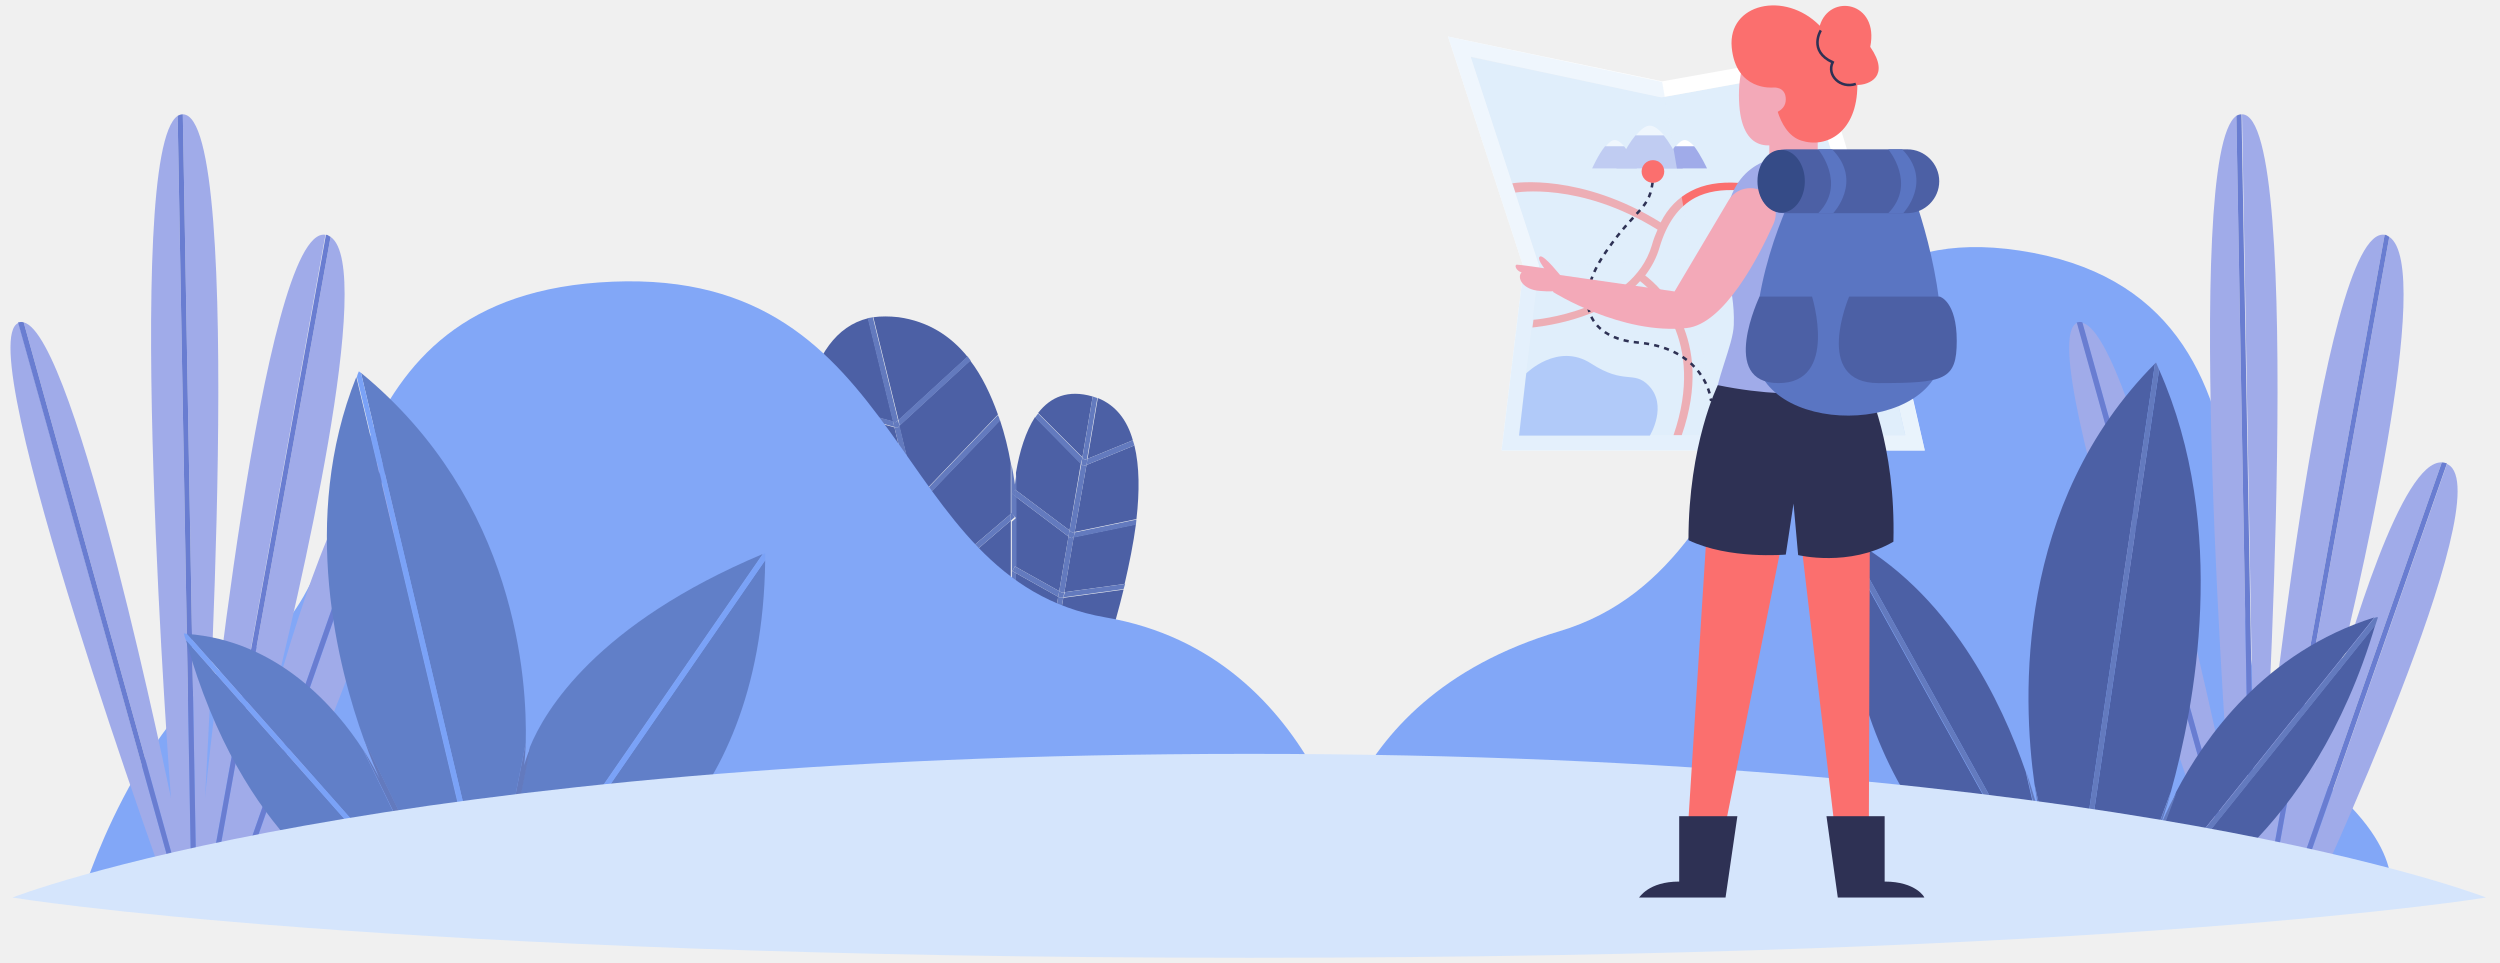
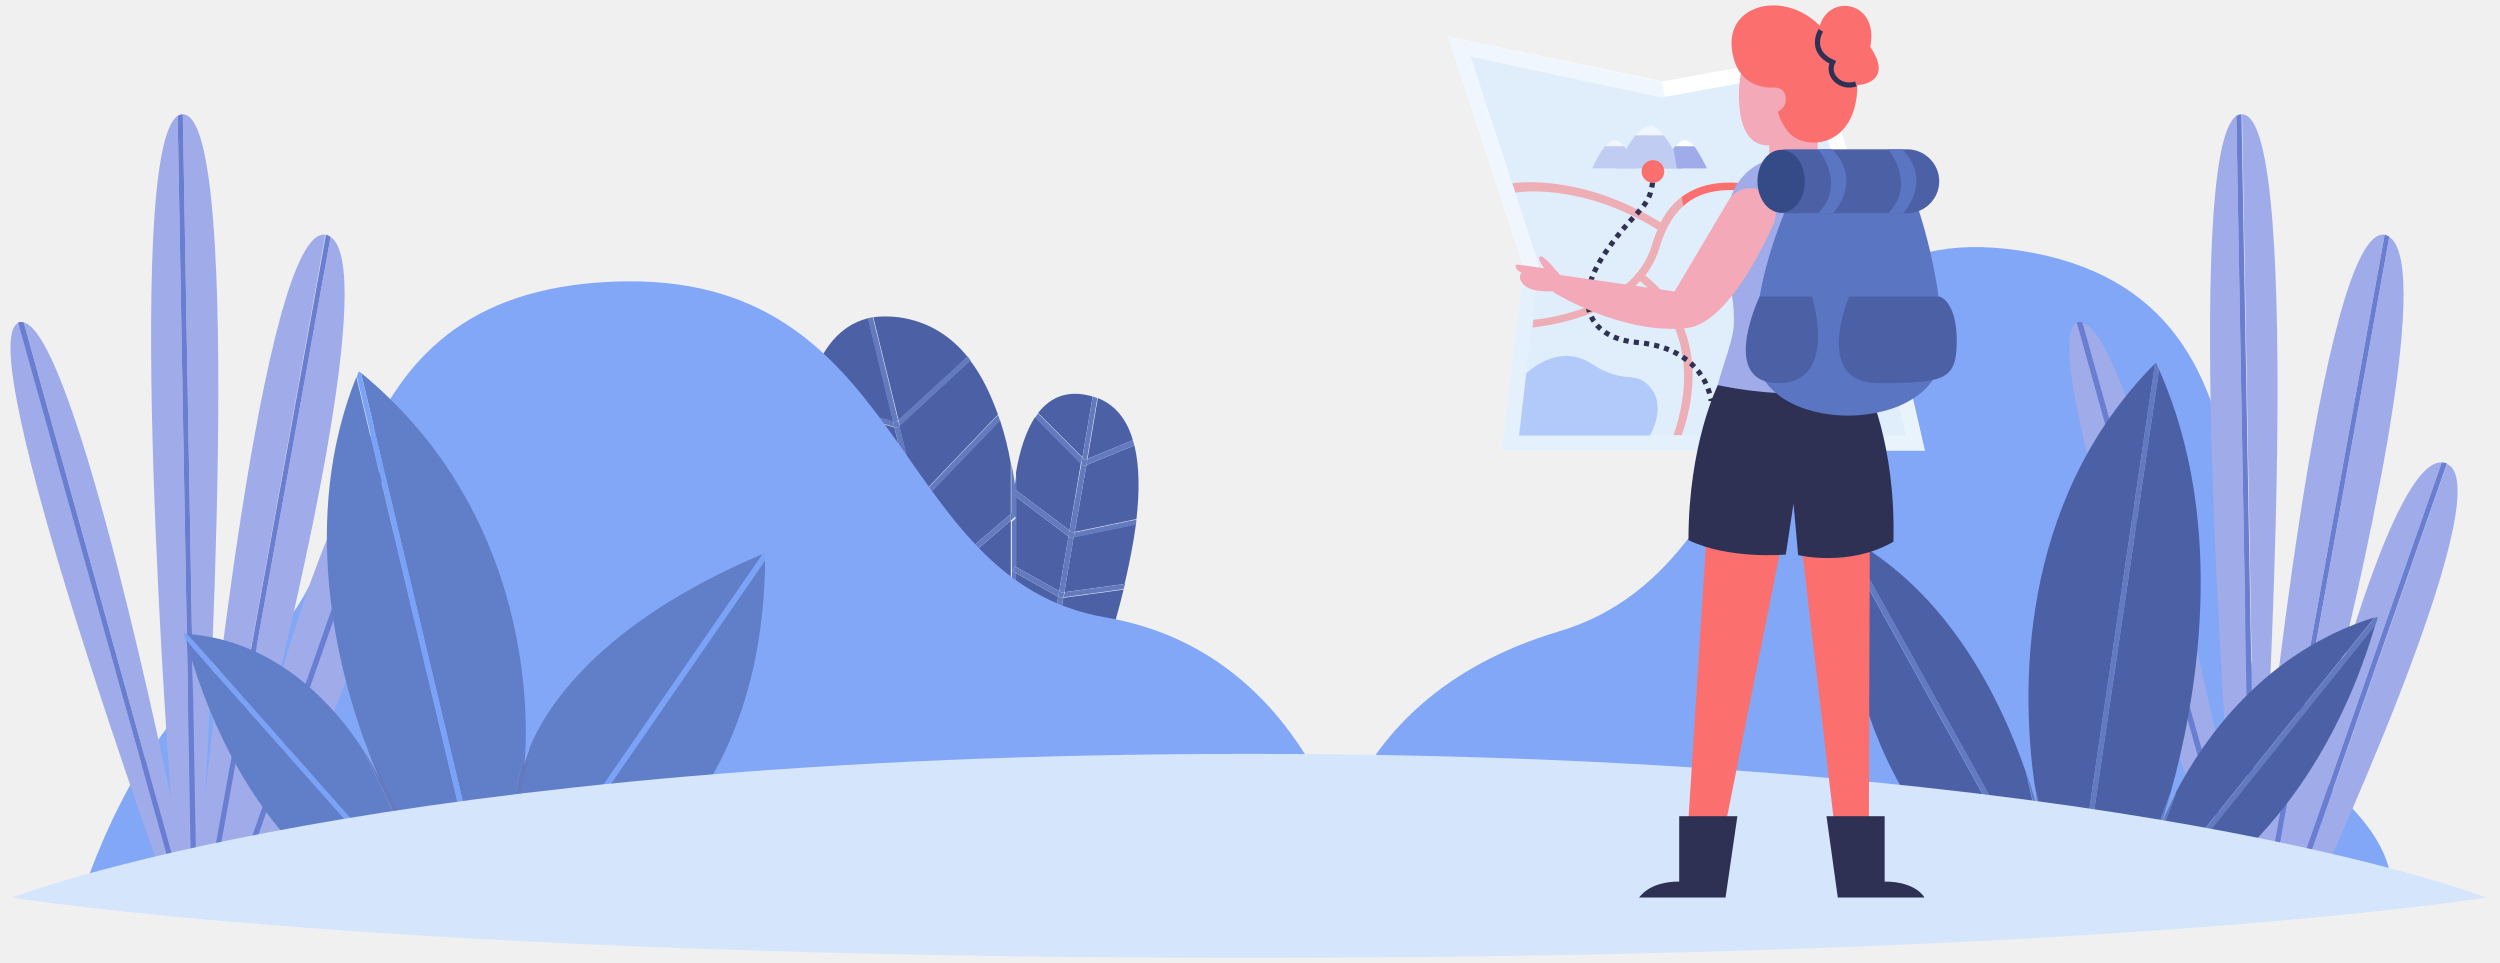
<svg xmlns="http://www.w3.org/2000/svg" version="1.1" id="OBJECTS" x="0px" y="0px" viewBox="0 0 485.5 186.9" style="enable-background:new 0 0 485.5 186.9;" xml:space="preserve">
  <style type="text/css">
	.st0{fill:#4C60A5;}
	.st1{fill:#637ABE;}
	.st2{fill:#82A7F7;}
	.st3{fill:#A0ABE9;}
	.st4{fill:#697DD1;}
	.st5{fill:#617FC8;}
	.st6{fill:#7AA2F7;}
	.st7{fill:#D5E5FC;}
	.st8{fill:#FB6F6E;}
	.st9{fill:#E0EEFB;}
	.st10{fill:#FFFFFF;}
	.st11{fill:#F3A9B8;}
	.st12{opacity:0.7;fill:#E0EEFB;}
	.st13{opacity:0.5;fill:#E0EEFB;}
- 	.st14{fill:none;stroke:#2E3154;stroke-width:0.5;stroke-miterlimit:10;}
- 	.st15{fill:none;stroke:#2E3154;stroke-width:0.5;stroke-miterlimit:10;stroke-dasharray:1.001,1.001;}
+ 	.st14{fill:none;stroke:#2E3154;strokeWidth:0.5;stroke-miterlimit:10;}
+ 	.st15{fill:none;stroke:#2E3154;strokeWidth:0.5;stroke-miterlimit:10;stroke-dasharray:1.001,1.001;}
	.st16{fill:#2E3154;}
	.st17{fill:#5A75C2;}
	.st18{fill:#354B87;}
</style>
  <g>
    <g>
      <path class="st0" d="M212.2,77c-4.8-1.4-8.2,0.1-10.6,3.2l8.6,8.6L212.2,77z" />
      <path class="st0" d="M200.9,148.3l6.5-2c0,0,3.8-8.8,7.4-20.1l-10.3,1.3L200.9,148.3z" />
      <polygon class="st0" points="197.3,124.3 197.3,149.4 199.8,148.7 203.5,127.4   " />
      <path class="st0" d="M207.7,103l2.2-13l-8.9-9c-1.8,2.8-3,6.6-3.7,10.8v3.4L207.7,103z" />
      <path class="st0" d="M204.7,126.5l10.5-1.3c1.1-3.4,2.1-7,3-10.7l-11.7,1.6L204.7,126.5z" />
      <polygon class="st0" points="207.5,104.2 197.3,96.5 197.3,110.1 205.7,114.8   " />
      <path class="st0" d="M220,85.5c-1.1-3.9-3.3-6.8-6.8-8.2l-2,11.8L220,85.5z" />
      <path class="st0" d="M208.7,103.3l12-2.5c0.6-5.3,0.6-10.2-0.4-14.3l-9.3,3.8L208.7,103.3z" />
      <polygon class="st0" points="188.1,137.9 196.3,130.6 196.3,115.8 185.1,125.5   " />
      <path class="st0" d="M206.7,115l11.7-1.6c0.9-3.9,1.7-7.8,2.2-11.6l-12.1,2.5L206.7,115z" />
      <polygon class="st0" points="205.5,115.9 197.3,111.3 197.3,123.2 203.7,126.4   " />
      <path class="st0" d="M181.1,113.6l-23.4-1.4c1,4.6,2.2,9.2,3.7,13.6l22.4-0.9L181.1,113.6z" />
      <path class="st0" d="M177.5,98.4l-22-3c0.3,5.1,1,10.4,2.1,15.7l23.3,1.4L177.5,98.4z" />
      <path class="st0" d="M168.6,61.8c-6.2,1.5-10.1,7.3-11.9,15.5l16.8,4.6L168.6,61.8z" />
      <path class="st0" d="M178.1,96.9l15.7-16.4c-1.4-3.9-3.1-7.5-5.4-10.5l-13.8,12.7L178.1,96.9z" />
      <path class="st0" d="M184.1,125.8l-22.3,0.9c1.5,4.3,3.2,8.5,5.1,12.4l20.3-0.8L184.1,125.8z" />
      <path class="st0" d="M167.4,140.1c2.9,5.9,6.3,11.2,10.1,15.4l12.9-3.9l-3-12.2L167.4,140.1z" />
      <polygon class="st0" points="184.8,124.4 196.3,114.5 196.3,101.1 182.1,113.3   " />
      <path class="st0" d="M181.8,112.2l14.5-12.4V90c-0.5-2.9-1.2-5.7-2.1-8.4l-15.8,16.4L181.8,112.2z" />
      <polygon class="st0" points="188.4,139 191.3,151.3 196.3,149.7 196.3,132   " />
      <path class="st0" d="M187.9,69.3c-3.3-4.1-7.7-6.9-13.4-7.7c-1.8-0.2-3.4-0.2-4.9,0l4.9,20L187.9,69.3z" />
      <path class="st0" d="M173.7,83l-17.3-4.7c-1,4.8-1.3,10.3-1,16.2l21.8,2.9L173.7,83z" />
      <polygon class="st1" points="188,139.3 187.4,139.3 190.4,151.5 191.3,151.3 188.4,139   " />
      <path class="st1" d="M174,82l0.4-0.4l-4.9-20c-0.3,0.1-0.7,0.1-1,0.2l4.9,20.1L174,82z" />
      <polygon class="st1" points="188.1,137.9 185.1,125.5 184.7,125.8 184.1,125.8 187.2,138.3 187.6,138.3   " />
      <polygon class="st1" points="184.8,124.4 182.1,113.3 181.7,113.6 181.1,113.6 183.9,124.8 184.3,124.8   " />
      <polygon class="st1" points="178.1,96.9 174.7,82.7 174.3,83.1 173.7,83 177.2,97.3 177.7,97.4   " />
      <polygon class="st1" points="181.8,112.2 178.4,98.1 178,98.4 177.5,98.4 180.9,112.5 181.4,112.6   " />
      <polygon class="st1" points="207.5,104.2 205.7,114.8 206.2,115.1 206.7,115 208.5,104.4 208,104.5   " />
      <polygon class="st1" points="205.5,115.9 203.7,126.4 204.2,126.6 204.7,126.5 206.5,116 206,116.1   " />
      <path class="st1" d="M210.6,89.3l0.5-0.2l2-11.8c-0.3-0.1-0.6-0.2-0.9-0.3c0,0,0,0,0,0l-2,11.9L210.6,89.3z" />
      <polygon class="st1" points="204,127.6 203.5,127.4 199.8,148.7 200.9,148.3 204.5,127.6   " />
      <polygon class="st1" points="210,90.1 207.7,103 208.2,103.4 208.7,103.3 211,90.3 210.4,90.5   " />
      <path class="st1" d="M173.4,81.8l-16.8-4.6c-0.1,0.3-0.1,0.7-0.2,1l17.3,4.7L173.4,81.8z" />
      <path class="st1" d="M174.7,82.7l13.8-12.7c-0.2-0.3-0.4-0.5-0.6-0.8l-13.4,12.3L174.7,82.7z" />
      <polygon class="st1" points="174.7,82.7 174.4,81.6 174,82 173.4,81.8 173.7,83 174.3,83.1   " />
      <path class="st1" d="M177.2,97.3l-21.8-2.9c0,0.3,0,0.7,0.1,1l22,3L177.2,97.3z" />
      <path class="st1" d="M178.4,98.1l15.8-16.4c-0.1-0.4-0.2-0.7-0.4-1.1l-15.7,16.4L178.4,98.1z" />
      <polygon class="st1" points="178.4,98.1 178.1,96.9 177.7,97.4 177.2,97.3 177.5,98.4 178,98.4   " />
      <polygon class="st1" points="182.1,113.3 196.3,101.1 196.3,99.8 181.8,112.2   " />
      <path class="st1" d="M180.9,112.5l-23.3-1.4c0.1,0.3,0.1,0.7,0.2,1l23.4,1.4L180.9,112.5z" />
      <polygon class="st1" points="182.1,113.3 181.8,112.2 181.4,112.6 180.9,112.5 181.1,113.6 181.7,113.6   " />
      <path class="st1" d="M196.6,124l0.4-0.9l0.3,0.1v-11.9l-0.7-0.4l0.5-0.9l0.3,0.1V96.5l-0.8-0.6l0.6-0.8l0.2,0.2v-3.4    c-0.1,0.7-0.2,1.4-0.3,2.2c-0.2-1.3-0.4-2.7-0.7-4v9.8l0.2-0.1l0.7,0.8l-0.8,0.7v13.4l0.2-0.1l0.7,0.8l-0.8,0.7v14.8l0.2-0.1    l0.7,0.8l-0.8,0.7v17.8l1-0.3v-25.1L196.6,124z" />
      <polygon class="st1" points="197.1,100.4 196.5,99.6 196.3,99.8 196.3,101.1   " />
      <path class="st1" d="M211.2,89.1l-0.2,1.2l9.3-3.8c-0.1-0.3-0.2-0.7-0.3-1L211.2,89.1z" />
      <path class="st1" d="M210.2,88.9l-8.6-8.6c-0.2,0.3-0.4,0.5-0.6,0.8l8.9,9L210.2,88.9z" />
      <polygon class="st1" points="210.2,88.9 210,90.1 210.4,90.5 211,90.3 211.2,89.1 210.6,89.3   " />
      <path class="st1" d="M208.5,104.4l12.1-2.5c0-0.4,0.1-0.7,0.1-1l-12,2.5L208.5,104.4z" />
      <polygon class="st1" points="207.7,103 197.3,95.2 197.3,96.5 207.5,104.2   " />
      <polygon class="st1" points="207.7,103 207.5,104.2 208,104.5 208.5,104.4 208.7,103.3 208.2,103.4   " />
      <polygon class="st1" points="197.1,95.1 196.5,95.9 197.3,96.5 197.3,95.2   " />
      <polygon class="st1" points="205.7,114.8 197.3,110.1 197.3,111.3 205.5,115.9   " />
      <path class="st1" d="M206.5,116l11.7-1.6c0.1-0.3,0.2-0.7,0.3-1l-11.7,1.6L206.5,116z" />
      <polygon class="st1" points="205.7,114.8 205.5,115.9 206,116.1 206.5,116 206.7,115 206.2,115.1   " />
      <polygon class="st1" points="197.1,110 196.6,110.9 197.3,111.3 197.3,110.1   " />
      <path class="st1" d="M204.5,127.6l10.3-1.3c0.1-0.3,0.2-0.7,0.3-1.1l-10.5,1.3L204.5,127.6z" />
      <polygon class="st1" points="197.3,123.2 197.3,124.3 203.5,127.4 203.7,126.4   " />
      <polygon class="st1" points="203.7,126.4 203.5,127.4 204,127.6 204.5,127.6 204.7,126.5 204.2,126.6   " />
      <polygon class="st1" points="197,123.1 196.6,124 197.3,124.3 197.3,123.2   " />
      <path class="st1" d="M183.9,124.8l-22.4,0.9c0.1,0.3,0.2,0.7,0.3,1l22.3-0.9L183.9,124.8z" />
      <polygon class="st1" points="185.1,125.5 196.3,115.8 196.3,114.5 184.8,124.4   " />
      <polygon class="st1" points="185.1,125.5 184.8,124.4 184.3,124.8 183.9,124.8 184.1,125.8 184.7,125.8   " />
      <polygon class="st1" points="197.1,115.1 196.5,114.3 196.3,114.5 196.3,115.8   " />
      <polygon class="st1" points="188.4,139 196.3,132 196.3,130.6 188.1,137.9   " />
      <path class="st1" d="M187.2,138.3l-20.3,0.8c0.2,0.3,0.3,0.7,0.5,1l20-0.8L187.2,138.3z" />
      <polygon class="st1" points="187.6,138.3 187.2,138.3 187.4,139.3 188,139.3 188.4,139 188.1,137.9   " />
      <polygon class="st1" points="197.2,131.2 196.5,130.5 196.3,130.6 196.3,132   " />
    </g>
    <path class="st2" d="M264.4,174.8c0,0-7-47.6-49.7-54.9c-42.6-7.3-37.5-67.6-95.7-65.2c-58.3,2.4-46.3,58.4-69.4,71   c-23.2,12.6-33.9,49-33.9,49H264.4z" />
    <path class="st2" d="M257.1,174.8c0,0,0-38.6,45.7-52.2c45.7-13.6,34.8-84.3,92-73.5c57.2,10.9,29.4,83.3,51.7,99.1   c22.3,15.8,17.4,26.6,17.4,26.6H257.1z" />
    <g>
      <path class="st3" d="M33.2,175l1.7,0L3.6,62.7C-6.2,66.6,33.2,175,33.2,175z" />
      <path class="st3" d="M44.5,175.2l29.9-85.4c-7.7-0.4-17.7,33-22.4,50.3c-1.6,6.3-2.6,10.1-2.6,10.1s1-4.1,2.6-10.1    C58.2,115.1,73,52,64.2,46L40.9,175.1L44.5,175.2z" />
      <path class="st3" d="M37.2,175.1L34.5,22.5C23.7,29.8,33.2,155,33.2,155S14.8,65.1,4.6,62.6L35.9,175L37.2,175.1z" />
      <path class="st3" d="M52,140.1c-1.6,6-2.6,10.1-2.6,10.1S50.4,146.4,52,140.1z" />
      <path class="st3" d="M39.9,175.1L63.2,45.6C51,43.5,39.8,155,39.8,155s8.1-132.8-4.3-132.8c0,0,0,0,0,0l2.7,152.9L39.9,175.1z" />
      <path class="st3" d="M48.9,175.3c0,0,37.2-79.5,26.7-85.1c-0.1,0-0.1-0.1-0.2-0.1l-29.8,85.2L48.9,175.3z" />
      <path class="st4" d="M35.9,175L4.6,62.6c-0.3-0.1-0.6-0.1-1,0c0,0,0,0-0.1,0L34.9,175L35.9,175z" />
      <path class="st4" d="M38.2,175.1L35.5,22.2c-0.3,0-0.7,0.1-1,0.3l2.7,152.6L38.2,175.1z" />
      <path class="st4" d="M40.9,175.1L64.2,46c-0.2-0.1-0.3-0.2-0.5-0.3c-0.1-0.1-0.3-0.1-0.4-0.1L39.9,175.1L40.9,175.1z" />
      <path class="st4" d="M45.6,175.2L75.4,90c-0.3-0.1-0.6-0.2-1-0.2l-29.9,85.4L45.6,175.2z" />
    </g>
    <g>
      <path class="st3" d="M439.7,175.1l23.4-129.5C450.8,43.5,439.7,155,439.7,155s8.1-132.8-4.3-132.8c0,0,0,0,0,0l2.7,152.9    L439.7,175.1z" />
      <path class="st3" d="M444.3,175.2l29.9-85.4c-7.7-0.4-17.7,33-22.4,50.3c-1.6,6.3-2.6,10.1-2.6,10.1s1-4.1,2.6-10.1    c6.3-25,21.1-88.2,12.2-94.1l-23.3,129.2L444.3,175.2z" />
      <path class="st3" d="M451.8,140.1c-1.6,6-2.6,10.1-2.6,10.1S450.2,146.4,451.8,140.1z" />
      <path class="st3" d="M448.7,175.3c0,0,37.2-79.5,26.7-85.1c-0.1,0-0.1-0.1-0.2-0.1l-29.8,85.2L448.7,175.3z" />
      <path class="st3" d="M433,175l1.7,0L403.4,62.7C393.6,66.6,433,175,433,175z" />
      <path class="st3" d="M437,175.1l-2.7-152.6C423.6,29.8,433,155,433,155s-18.3-89.9-28.6-92.3L435.8,175L437,175.1z" />
      <path class="st4" d="M435.8,175L404.4,62.6c-0.3-0.1-0.6-0.1-1,0c0,0,0,0-0.1,0L434.7,175L435.8,175z" />
      <path class="st4" d="M438,175.1l-2.7-152.9c-0.3,0-0.7,0.1-1,0.3l2.7,152.6L438,175.1z" />
      <path class="st4" d="M440.7,175.1L464,46c-0.2-0.1-0.3-0.2-0.5-0.3c-0.1-0.1-0.3-0.1-0.4-0.1l-23.4,129.5L440.7,175.1z" />
      <path class="st4" d="M445.4,175.2L475.2,90c-0.3-0.1-0.6-0.2-1-0.2l-29.9,85.4L445.4,175.2z" />
    </g>
    <g>
      <path class="st5" d="M70.1,72.4l24.2,101.8l1.9,0l5.9-29.9C102.4,132.2,100.4,97.3,70.1,72.4z" />
      <path class="st5" d="M69.7,174.4l10.7-0.1l-44.3-50C47.1,163.8,69.7,174.4,69.7,174.4z" />
      <path class="st5" d="M36.3,123.1l45.4,51.2l2.8,0l-14-28.7C65.2,137.4,54,124.4,36.3,123.1z" />
      <path class="st5" d="M70.7,143.7l14.9,30.6l7.6-0.1l-24-101C58.1,100.9,65.7,129.9,70.7,143.7z" />
      <path class="st5" d="M113.9,174c0,0,34.1-13.2,34.7-65.2l-45.1,65.3L113.9,174z" />
      <path class="st5" d="M102.9,145.1l-5.8,29l5.1,0l45.9-66.5C115.8,121.2,105.8,138,102.9,145.1z" />
      <path class="st6" d="M35.7,123c0.1,0.4,0.2,0.9,0.4,1.3l44.3,50l1.3,0l-45.4-51.2C36.1,123.1,35.9,123,35.7,123z" />
      <path class="st6" d="M69.7,72.1c-0.2,0.4-0.3,0.7-0.4,1.1l24,101l1,0L70.1,72.4C69.9,72.3,69.8,72.2,69.7,72.1z" />
      <path class="st6" d="M148.2,107.6l-45.9,66.5l1.2,0l45.1-65.3c0-0.5,0-0.9,0-1.4C148.5,107.5,148.4,107.5,148.2,107.6z" />
      <path class="st1" d="M73.7,151.2c0.2,0.5,0.3,0.7,0.3,0.7S73.9,151.6,73.7,151.2z" />
      <path class="st1" d="M73.7,151.2c0.2,0.5,0.3,0.7,0.3,0.7S73.9,151.6,73.7,151.2c-0.5-1-1.6-3.1-3.2-5.7l14,28.7l1.1,0l-14.9-30.6    C72,147.4,73.2,150,73.7,151.2z" />
      <path class="st1" d="M101.8,148.6c0,0,0.2-1.6,0.3-4.3l-5.9,29.9l1,0l5.8-29C102.1,147.3,101.8,148.6,101.8,148.6z" />
    </g>
    <g>
      <path class="st0" d="M395.1,152.3l5.3,23.4h2.6l15.5-105.1C391.4,97.9,392.7,135.3,395.1,152.3z" />
      <path class="st0" d="M358.5,104.2l39.6,71.5h1.2l-5.9-25.8C388.8,136.5,378.6,114.8,358.5,104.2z" />
      <path class="st0" d="M391,175.7h5.9l-39.3-70.9C358.1,159.7,391,175.7,391,175.7z" />
      <path class="st0" d="M422,175.7c0,0,27-12.6,39.3-54.4l-43.7,54.4H422z" />
      <path class="st0" d="M422.6,153.8l-8.2,21.9h1.9l44.8-55.8C439.8,126.6,428.1,143.3,422.6,153.8z" />
      <path class="st0" d="M419.3,71.8L404,175.7h9.4l8.2-22C426.1,137.6,433,102.6,419.3,71.8z" />
      <path class="st1" d="M357.7,103.8c0,0.3,0,0.7,0,1l39.3,70.9h1.1l-39.6-71.5C358.2,104.1,358,103.9,357.7,103.8z" />
      <path class="st1" d="M418.7,70.4c-0.1,0.1-0.1,0.1-0.2,0.2L403,175.7h1l15.3-103.9C419.1,71.3,418.9,70.9,418.7,70.4z" />
      <path class="st1" d="M461.1,120l-44.8,55.8h1.3l43.7-54.4c0.2-0.5,0.3-1,0.5-1.5C461.6,119.8,461.4,119.9,461.1,120z" />
      <path class="st1" d="M396.2,159c0.4,1.6,0.6,2.5,0.6,2.5S396.5,160.6,396.2,159c-0.5-2-1.4-5.2-2.7-9.1l5.9,25.8h1l-5.3-23.4    C395.5,155.1,395.9,157.4,396.2,159z" />
      <path class="st1" d="M396.2,159c0.3,1.6,0.6,2.5,0.6,2.5S396.6,160.5,396.2,159z" />
      <path class="st1" d="M419.3,161.1c-0.4,1.1-0.6,1.8-0.6,1.8S418.9,162.2,419.3,161.1c0.5-1.5,1.4-4,2.3-7.3l-8.2,22h1.1l8.2-21.9    C421,156.9,419.9,159.5,419.3,161.1z" />
      <path class="st1" d="M419.3,161.1c-0.4,1.1-0.6,1.8-0.6,1.8S418.9,162.3,419.3,161.1z" />
    </g>
    <path class="st7" d="M242.6,146.4c-169.1,0-240.2,27.9-240.2,27.9S73.5,186,242.6,186s240.2-11.7,240.2-11.7   S411.7,146.4,242.6,146.4z" />
    <g>
      <g>
        <polygon class="st8" points="333,78.8 327.2,170.1 333.1,170.1 348.4,93.6 357.4,170.1 362.9,170.1 363.2,78.8    " />
      </g>
      <g>
        <polygon class="st9" points="298.9,51.7 298.8,52.4 294.9,84.5 370,84.5 362.8,52.8 350.9,13.8 323.3,18.8 322.7,18.9      322.1,18.8 285.6,11.1 298.7,51.1    " />
        <path class="st10" d="M373.8,87.5L365.7,52L353,10.4l-30.2,5.4l-41.6-8.7L295.9,52l-4.3,35.5H373.8z M322.1,18.8l0.6,0.1l0.6-0.1     l27.6-5l11.9,39l7.2,31.7h-75.1l3.9-32.2l0.1-0.7l-0.2-0.6l-13.1-40L322.1,18.8z" />
      </g>
      <path class="st11" d="M348.3,36.7L348.3,36.7c-2.6,0-4.7-2.1-4.7-4.7v-7.8h9.4V32C353,34.6,350.9,36.7,348.3,36.7z" />
      <polygon class="st12" points="364.5,48 328.6,50.2 295.9,52 291.6,87.5 373.8,87.5   " />
      <g>
        <g>
          <g>
            <g>
              <path class="st10" d="M320.4,24.4c-0.9,0-1.8,0.8-2.7,1.9h5.5C322.2,25.2,321.3,24.4,320.4,24.4z" />
            </g>
            <g>
              <path class="st3" d="M326.8,32.7c0,0-1.7-3.9-3.7-6.4h-5.5c-2,2.4-3.7,6.4-3.7,6.4H326.8z" />
            </g>
          </g>
          <g>
            <g>
              <path class="st10" d="M313.6,27.2c-0.6,0-1.2,0.5-1.8,1.3h3.7C314.8,27.7,314.2,27.2,313.6,27.2z" />
            </g>
            <g>
              <path class="st3" d="M317.9,32.7c0,0-1.2-2.6-2.5-4.3h-3.7c-1.3,1.6-2.5,4.3-2.5,4.3H317.9z" />
            </g>
          </g>
          <g>
            <g>
              <path class="st10" d="M327.2,27.2c-0.6,0-1.2,0.5-1.8,1.3h3.7C328.4,27.7,327.7,27.2,327.2,27.2z" />
            </g>
            <g>
              <path class="st3" d="M331.5,32.7c0,0-1.2-2.6-2.5-4.3h-3.7c-1.3,1.6-2.5,4.3-2.5,4.3H331.5z" />
            </g>
          </g>
        </g>
        <path class="st8" d="M328.4,37.1c-2.5,1.3-4.5,3.3-5.9,6.1c-15.5-9.6-28.3-7.7-28.8-7.6l0.6,1.8c0.1,0,12.5-2.2,27.6,7.2     c-0.4,0.9-0.8,1.9-1.1,3c-3.8,12.9-22.8,14.5-23,14.5l-0.2,1.5c0.7-0.1,13.8-1.2,20.9-9c2.5,1.9,12.9,11.3,6.5,29.9h1.6     c6.6-19-4.2-28.8-7.1-31c1.2-1.6,2.2-3.4,2.8-5.5c1.4-4.7,3.7-7.9,6.9-9.6c4.6-2.4,11.4-1.9,21.2,1.5l0.5-1.4     C340.5,35,333.4,34.5,328.4,37.1z" />
        <g>
          <g>
            <path class="st2" d="M296.4,72.5c0,0,6.1-6.1,12.6-1.9c6.5,4.2,8.2,1.3,11.1,4.2c3.9,3.9,0.3,9.8,0.3,9.8h-25.4L296.4,72.5z" />
          </g>
        </g>
      </g>
      <polygon class="st13" points="322.8,15.9 329,52.5 333,87.5 291.6,87.5 295.9,52 281.2,7.1   " />
      <path class="st11" d="M351.6,42.4l9.4,19.2c0.6,1.3,1.8,2.2,3.2,2.6l0,0c3.1,0.7,6.1-1.9,5.8-5.1c-1.1-9.7-9.6-22.9-9.6-22.9    L351.6,42.4z" />
      <g>
        <g>
          <path class="st14" d="M332.3,77.9c0,0,0-0.2-0.1-0.5" />
          <path class="st15" d="M332,76.4c-0.8-2.9-3.8-9-14.1-9.9c-8.8-0.8-13.1-7.3-6.1-17.5c6.7-9.8,9.1-7.9,9.3-16.1" />
          <path class="st14" d="M321.1,32.3c0-0.2,0-0.3,0-0.5" />
        </g>
      </g>
      <circle class="st8" cx="321" cy="33.3" r="2.2" />
      <path class="st11" d="M344.6,6c0,0-6.9,1.3-6.9,12.5c0,11.2,6.1,10.9,10.5,8.1c4.4-2.8,6.4-9.7,3.4-16.2C348.6,4,344.6,6,344.6,6z    " />
      <path class="st3" d="M347.7,30.4c0,0-10.5-0.7-12.4,11.1c-1.5,9.6,1.7,13.5,1.4,21.6c-0.1,3.9-3.7,11-3.7,15.7    c10.6,0,30.3,0,30.3,0s-0.8-4.9-3.3-15.7c-0.6-2.8,0.8-6.2,1.9-9.9C367.2,35.5,356,30.4,347.7,30.4z" />
      <path class="st8" d="M344.3,17c0,0-7.2,0.7-8-7.8c-0.8-8.5,10.3-11.1,17.1-4.2c1.9-6.4,11.6-4.7,9.8,4.1c4,5.8-0.3,7.4-2.5,7.4    c0,9.1-5.9,12.4-10.9,10.8C344.8,25.7,344.3,17,344.3,17z" />
      <path class="st11" d="M335.7,38.9l-10.5,17.7l-23-3.3l-0.6,3.4c0,0,13.3,8.4,26,7c7.2-0.8,13.9-13.7,16.8-20.2    c1-2.2,0.3-4.7-1.7-6.1l0,0C340.4,35.8,337.1,36.5,335.7,38.9z" />
      <path class="st11" d="M344.3,17c0,0,2.5-0.3,2.5,2.3c0,2.6-3.2,2.9-3.2,2.9L344.3,17z" />
      <path class="st16" d="M333.6,74.8c0,0-5.7,11.4-5.7,30.1c7.9,3.8,18.9,2.8,18.9,2.8l1.5-9.9l0.9,10c0,0,9.9,2.4,18.5-2.6    c0.5-19-5.2-30.4-5.2-30.4S351.7,78.5,333.6,74.8z" />
      <path class="st16" d="M326.1,171.2v-12.7h11.3l-2.3,15.8h-16.8C318.4,174.3,320.1,171.2,326.1,171.2z" />
      <path class="st16" d="M366,171.2v-12.7h-11.3l2.2,15.8h16.8C373.8,174.3,372.1,171.2,366,171.2z" />
      <g>
        <path class="st17" d="M349.8,34.4c0,0-9,15.8-9,33.3s36.4,17.2,36.4,0c0-17.2-6.9-33.3-6.9-33.3H349.8z" />
        <path class="st0" d="M346.6,41.4h23.8c3.4,0,6.2-2.8,6.2-6.2l0,0c0-3.4-2.8-6.2-6.2-6.2h-23.5c-2.9,0-5.3,2.4-5.3,5.3v2.1     C341.7,39.1,343.9,41.4,346.6,41.4z" />
        <path class="st0" d="M341.7,57.6c0,0-8,16.8,3.7,16.8c11.7,0,6.5-16.8,6.5-16.8H341.7z" />
        <path class="st0" d="M359.1,57.6c0,0-7.2,16.8,5.7,16.8c12.9,0,15.2-0.6,15.2-8.2c0-7.7-3.3-8.6-3.3-8.6H359.1z" />
        <ellipse class="st18" cx="345.9" cy="35.2" rx="4.6" ry="6.1" />
        <path class="st17" d="M353.1,29c0,0,5.6,6.7,0,12.4c2.9,0,2.9,0,2.9,0s5.9-6.2-0.2-12.4" />
        <path class="st17" d="M366.7,29c0,0,5.6,6.7,0,12.4c2.9,0,2.9,0,2.9,0s5.9-6.2-0.2-12.4" />
      </g>
      <path class="st11" d="M303.2,53.7c0,0-3.3-4.2-4.1-3.9c-0.8,0.3,0.8,2.3,0.8,2.3s-4.6-0.7-5.3-0.7c-0.6,0-0.2,1.2,0.9,1.5    c-1,1,0.2,3.4,3.6,3.6c3.4,0.3,4.3-0.3,4.3-0.3L303.2,53.7z" />
    </g>
    <path class="st14" d="M353.6,5.9c0,0-2.5,4,2.3,6.2c-1.2,2.5,1.5,5.2,4.5,4.2" />
  </g>
</svg>
